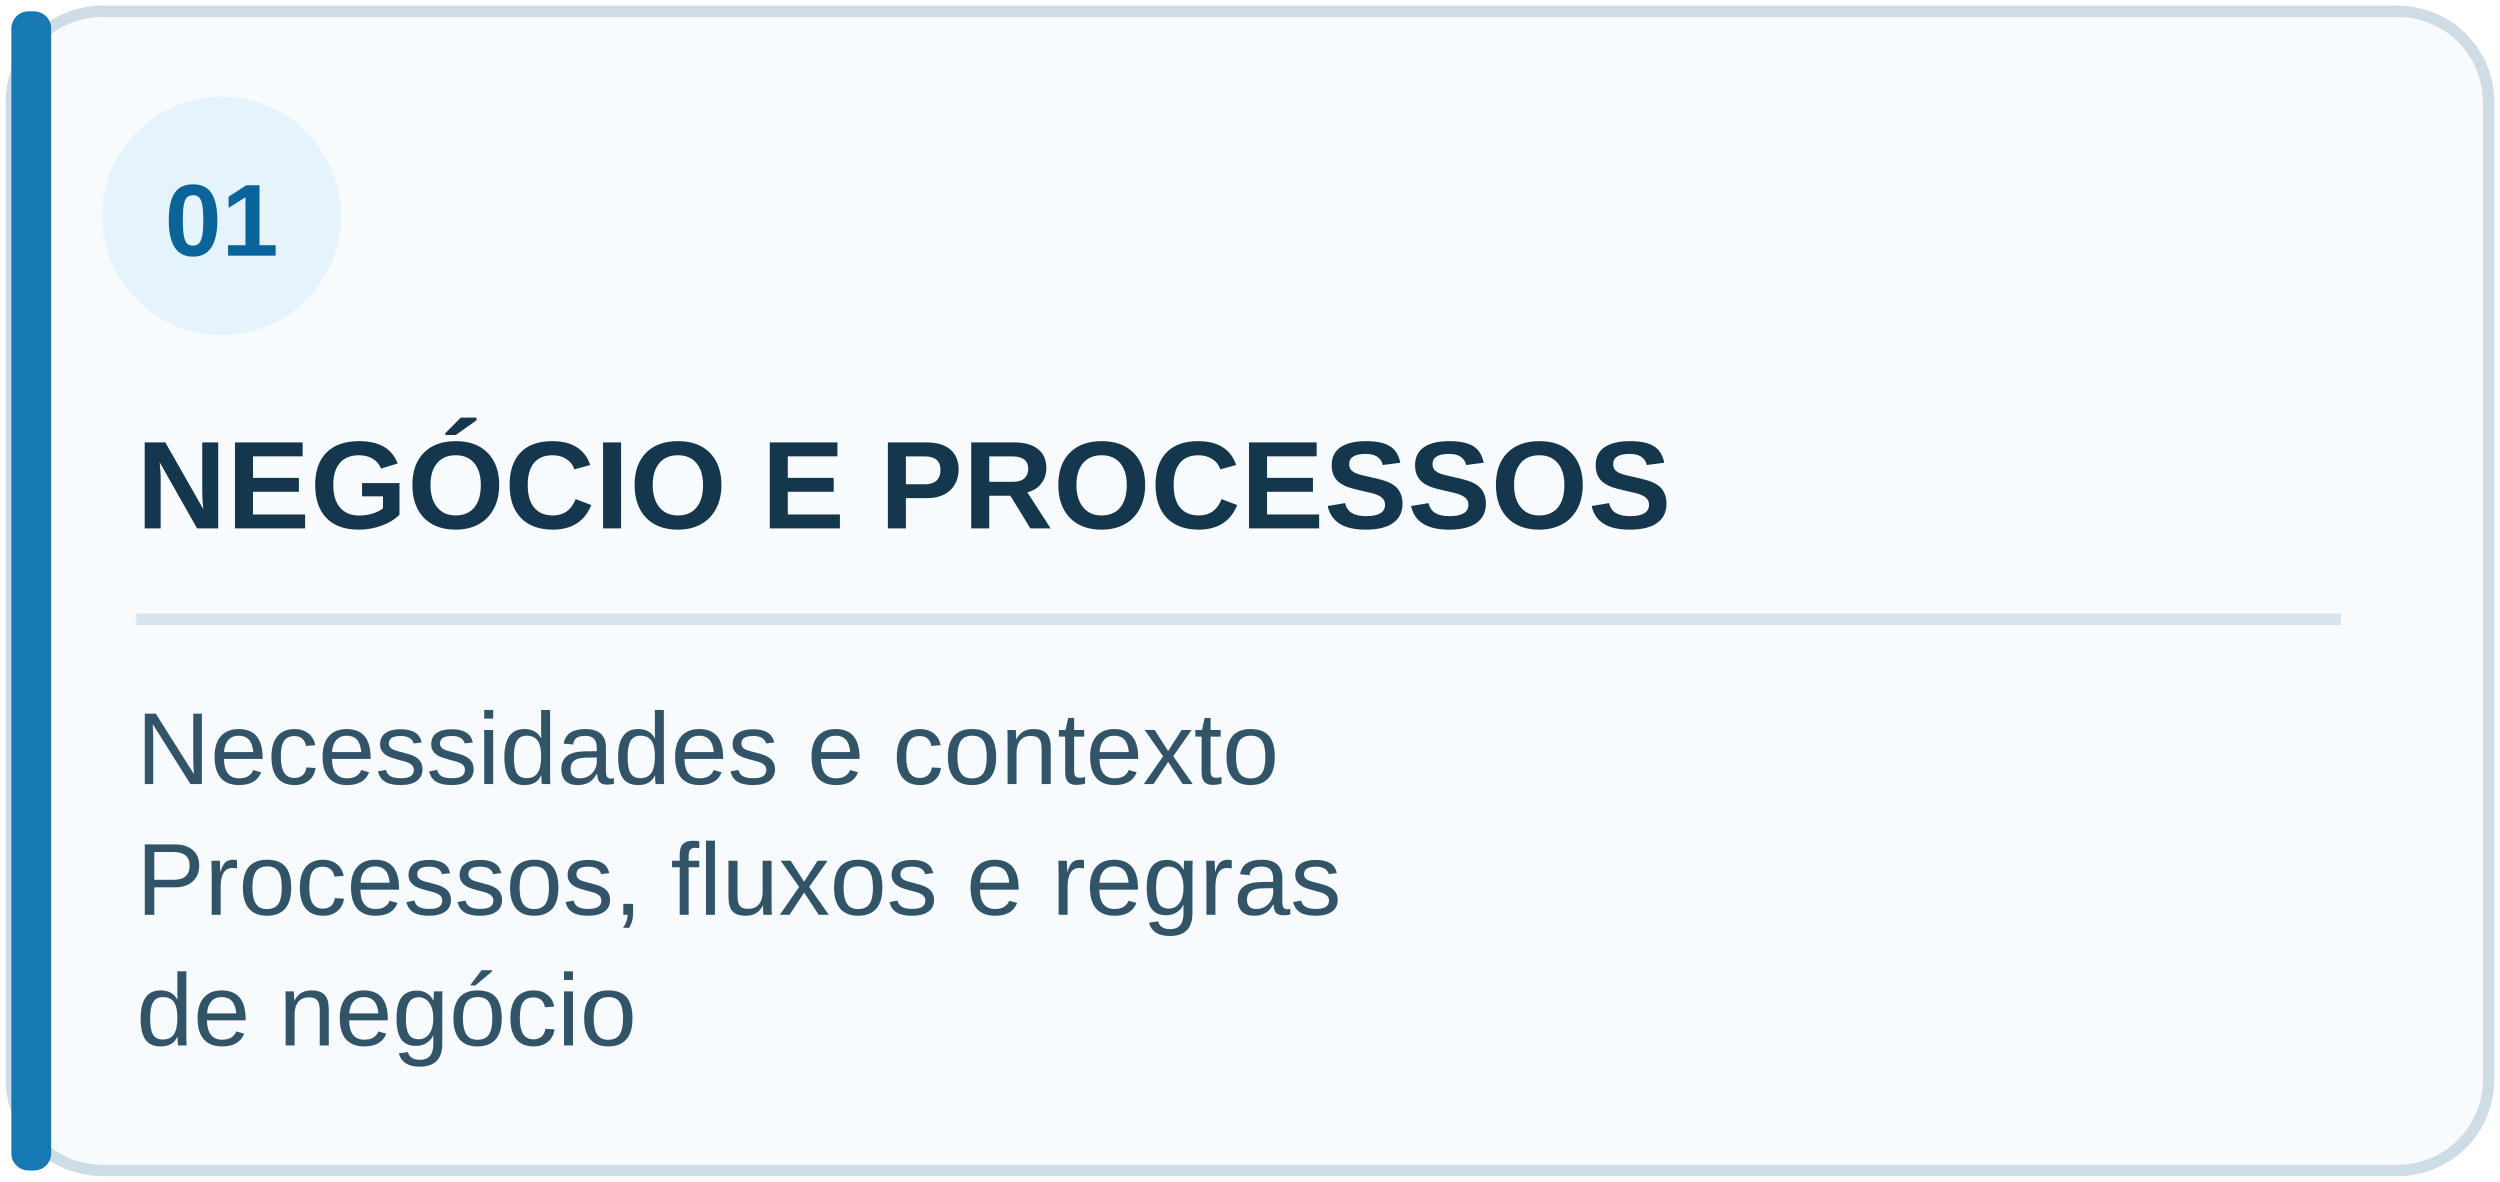
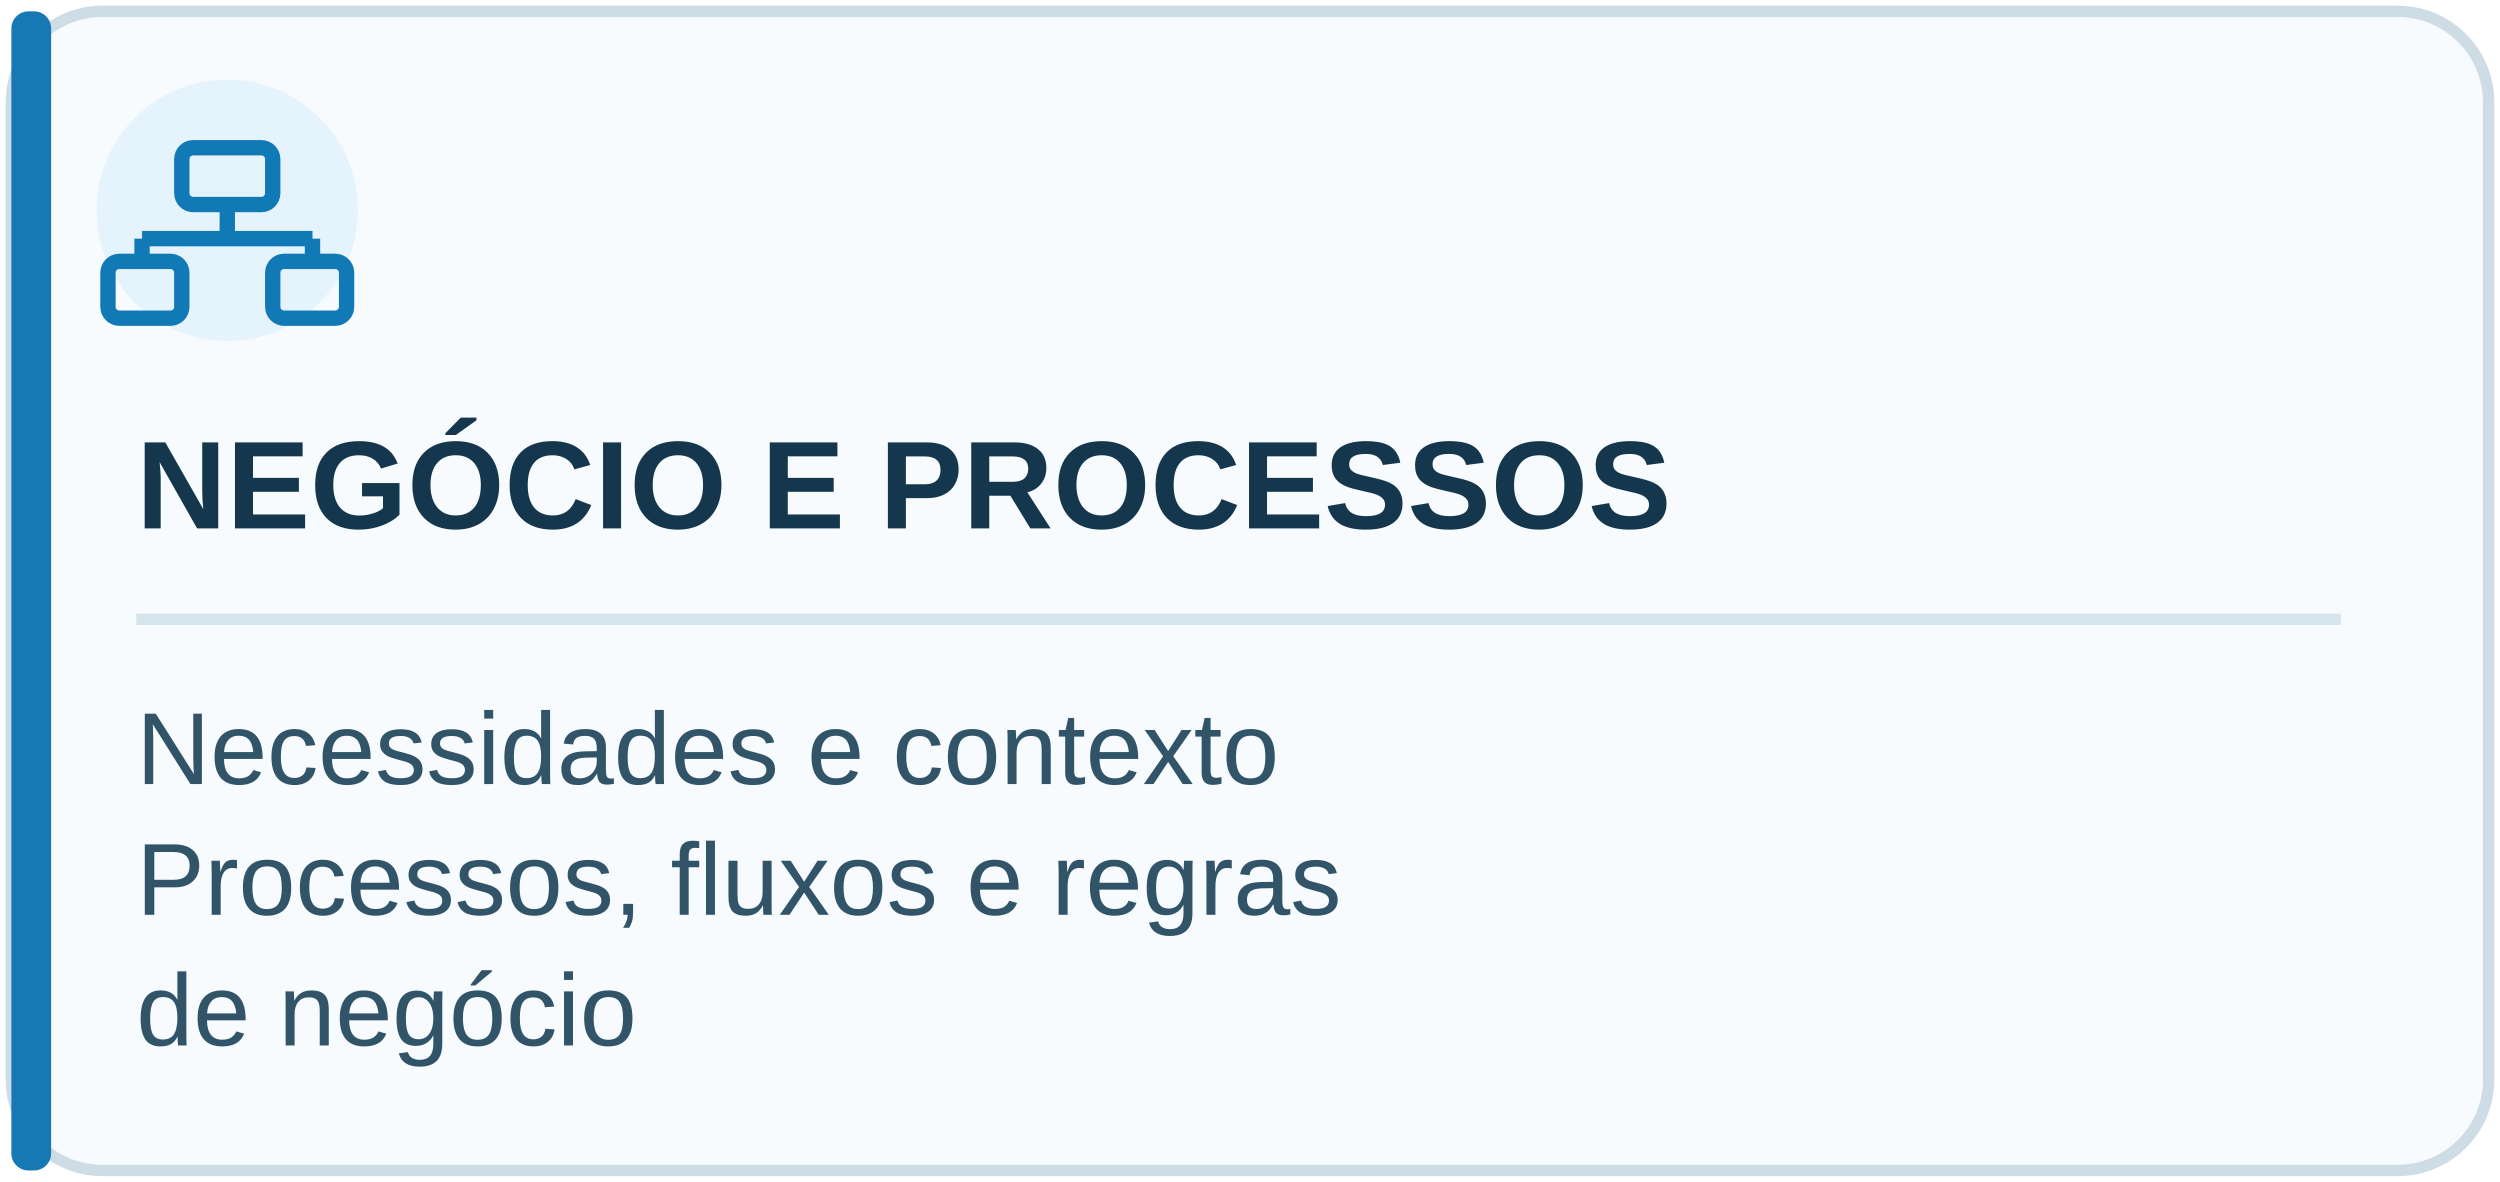
<svg xmlns="http://www.w3.org/2000/svg" width="440" height="208" viewBox="0 0 440 208">
  <rect x="2" y="2" width="436" height="204" rx="16" fill="#F8FBFD" stroke="#CEDCE6" stroke-width="2" />
  <rect x="2" y="2" width="7" height="204" rx="3" fill="#1679B4" />
-   <circle cx="39" cy="38" r="21" fill="#E5F4FC" />
-   <text x="39" y="45" font-family="Arial,sans-serif" font-size="18" font-weight="700" fill="#09649B" text-anchor="middle">01</text>
+   <circle cx="40" cy="37" r="23" fill="#E5F4FC" />
+   <g stroke="#1179B6" stroke-width="2.7" fill="none" stroke-linejoin="round">
+     <rect x="32" y="26" width="16" height="10" rx="2" />
+     <rect x="19" y="46" width="13" height="10" rx="2" />
+     <rect x="48" y="46" width="13" height="10" rx="2" />
+     <path d="M40 36 v6 M25 42 H55 M25 42 v4 M55 42 v4" />
+   </g>
  <text x="24" y="93" font-family="Arial,sans-serif" font-size="22" font-weight="700" fill="#14374D">NEGÓCIO E PROCESSOS</text>
  <path d="M24 109 H412" stroke="#D6E4ED" stroke-width="2" />
  <text x="24" y="138" font-family="Arial,sans-serif" font-size="18" fill="#315469">Necessidades e contexto</text>
  <text x="24" y="161" font-family="Arial,sans-serif" font-size="18" fill="#315469">Processos, fluxos e regras</text>
  <text x="24" y="184" font-family="Arial,sans-serif" font-size="18" fill="#315469">de negócio</text>
</svg>
